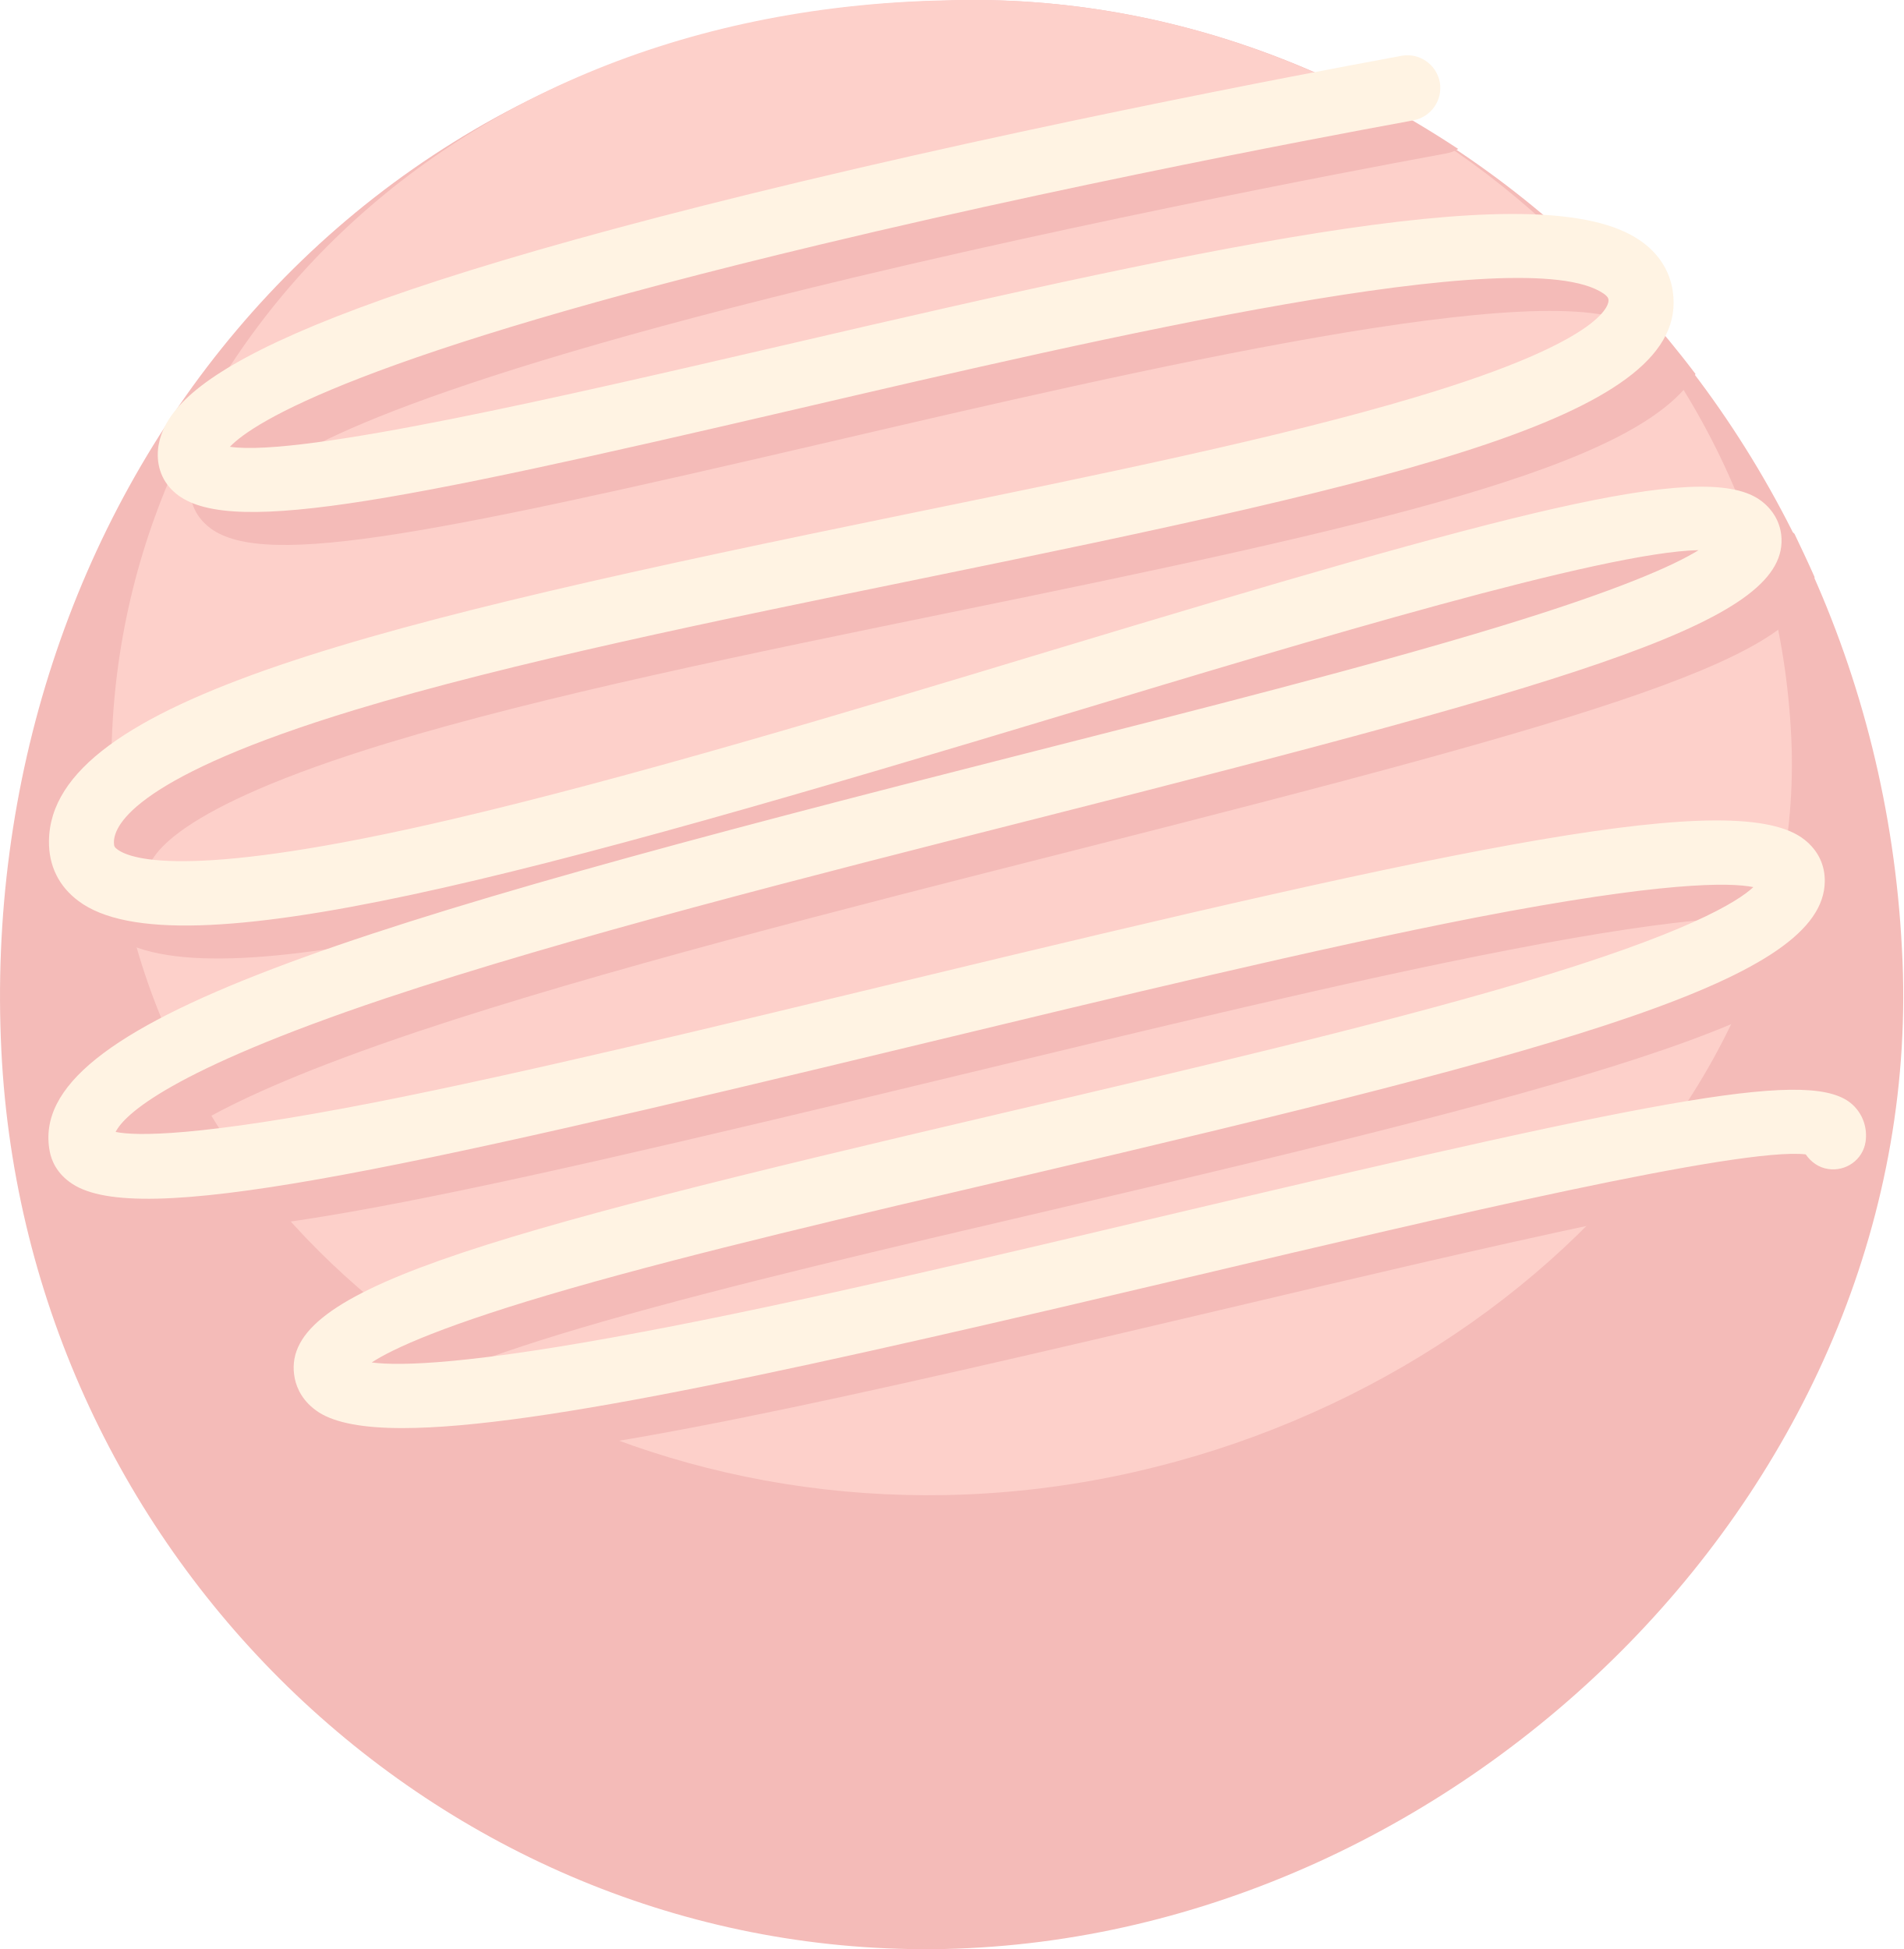
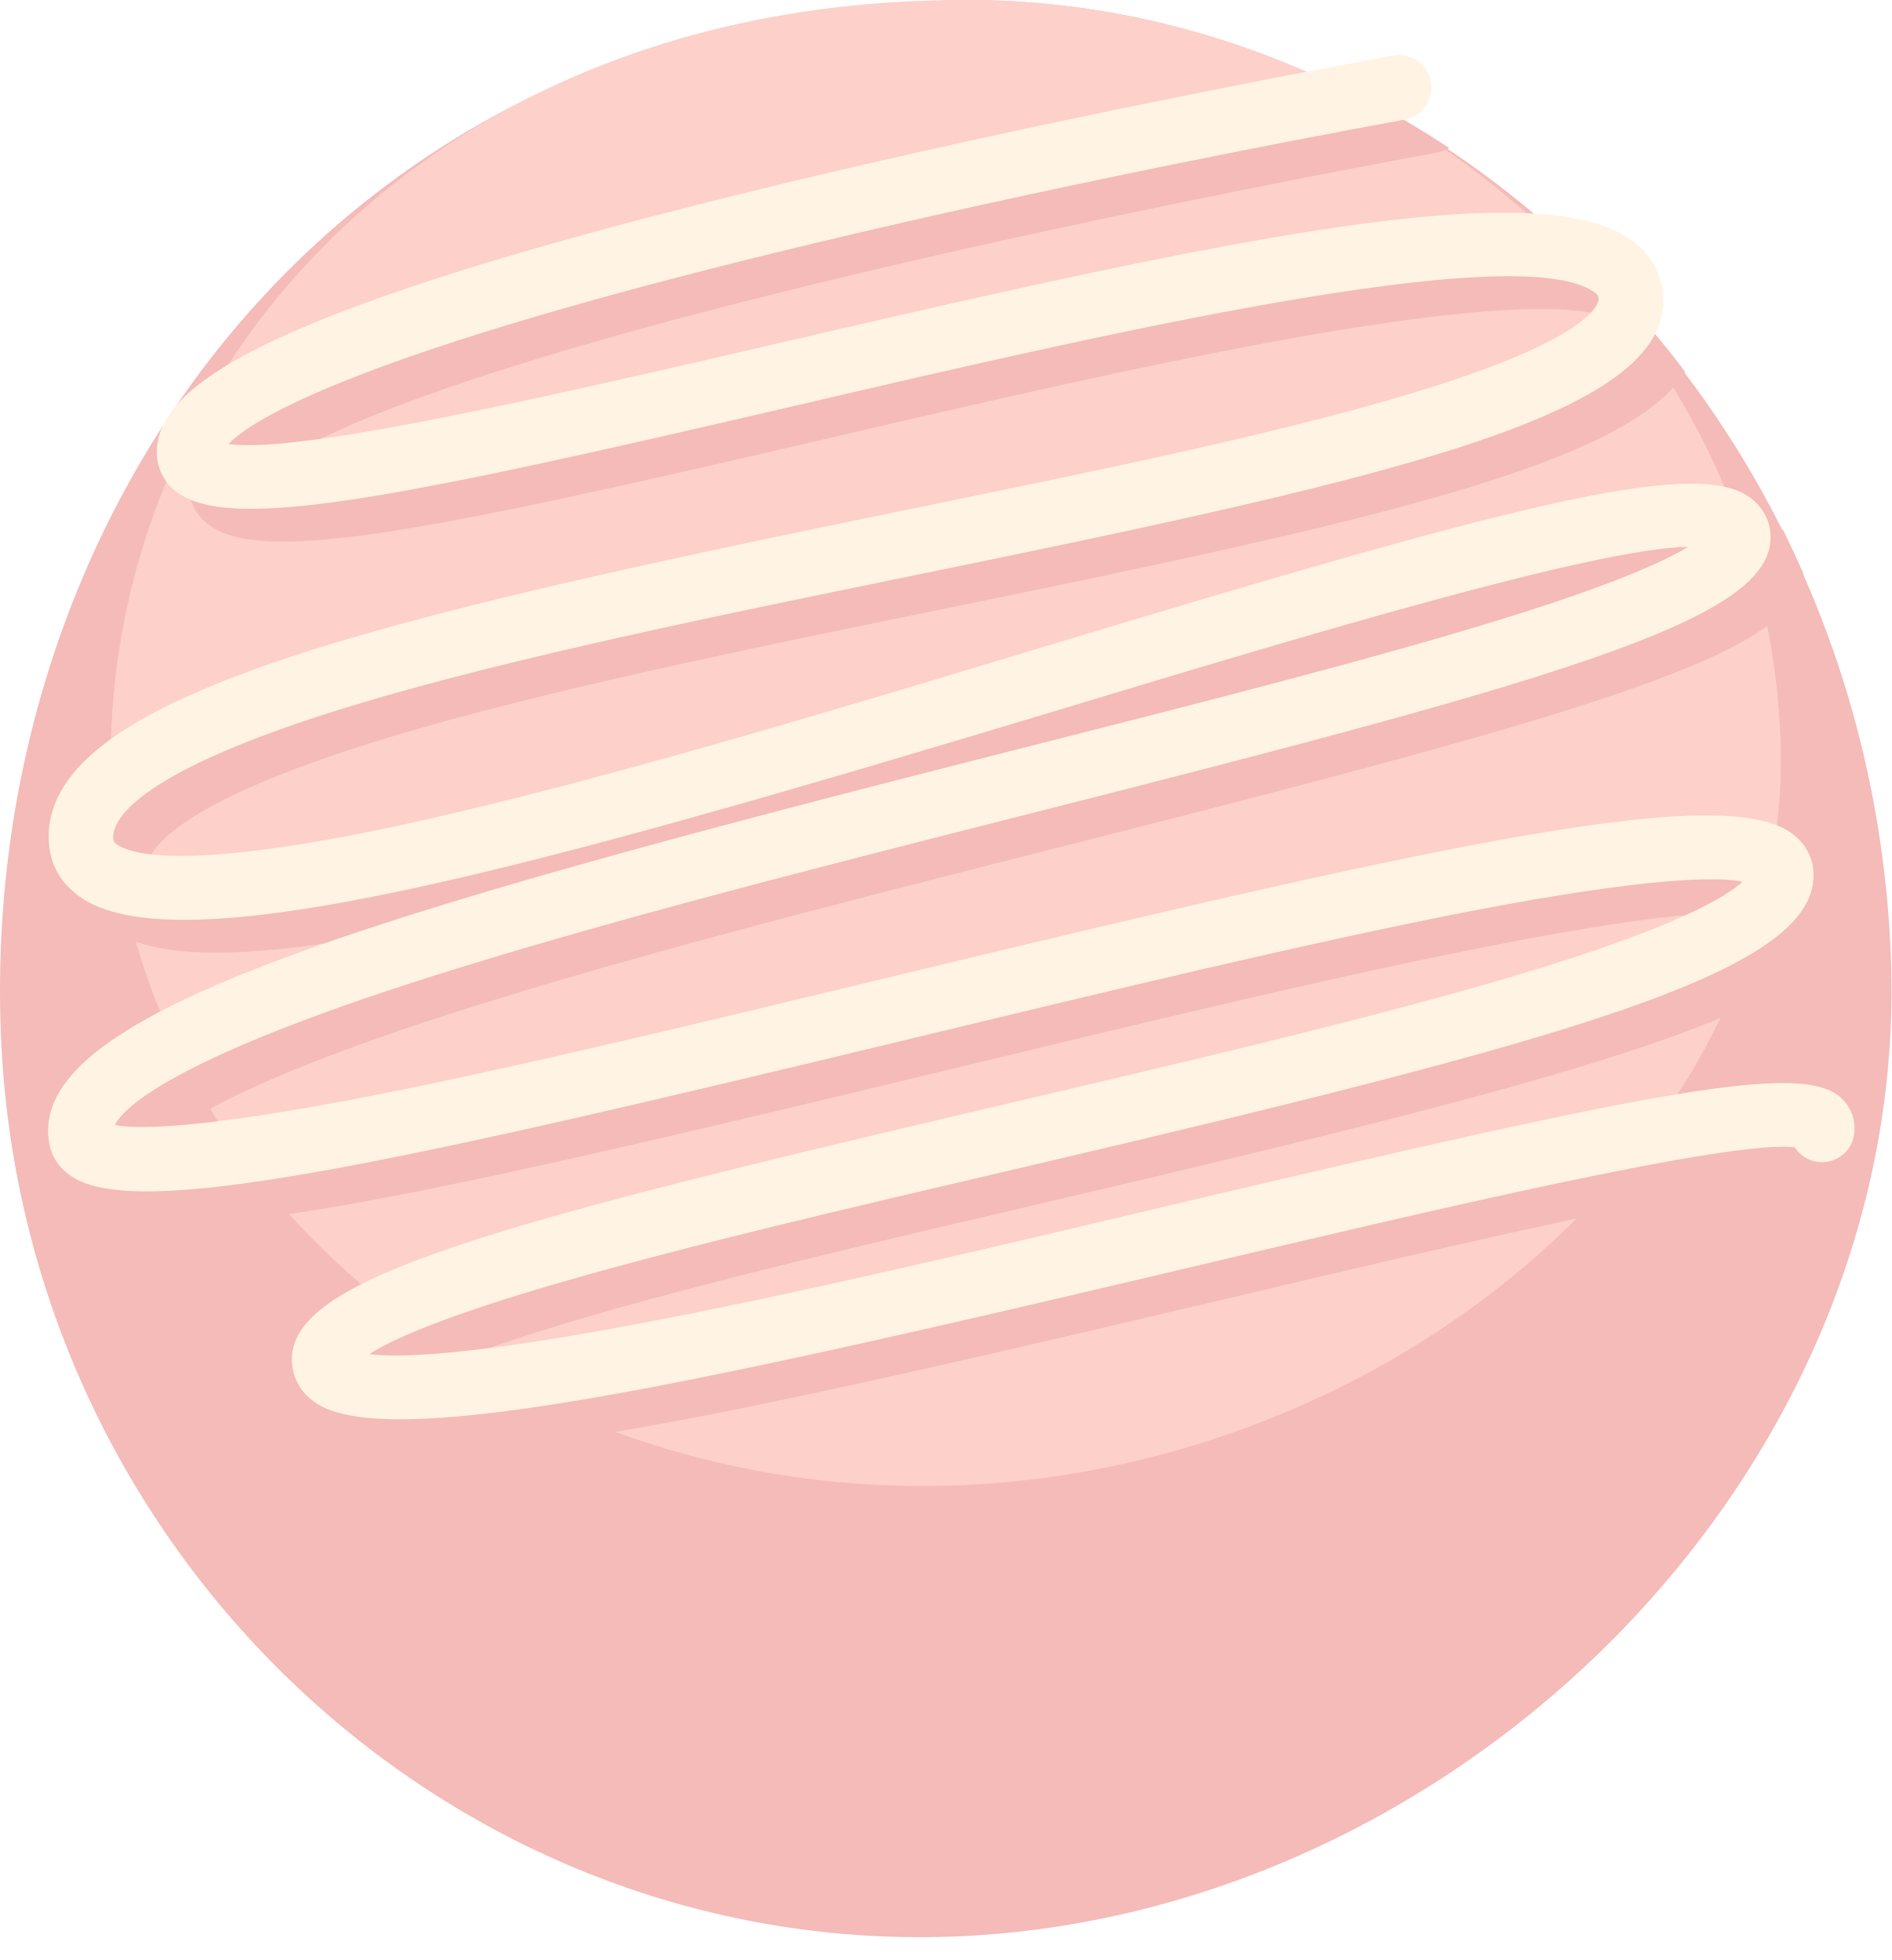
- <svg xmlns="http://www.w3.org/2000/svg" id="_레이어_2" data-name="레이어 2" viewBox="0 0 55.97 57.32">
+ <svg xmlns="http://www.w3.org/2000/svg" id="_레이어_2" data-name="레이어 2" viewBox="0 0 55.97 58">
  <defs>
    <style>
      .cls-1 {
        fill: #fff3e3;
      }

      .cls-2, .cls-3 {
        fill: #f4bbb8;
      }

      .cls-4 {
        fill: #fdd0ca;
      }

      .cls-4, .cls-3 {
        fill-rule: evenodd;
      }
    </style>
  </defs>
  <g id="chocolates_box" data-name="chocolates box">
    <g>
      <path class="cls-3" d="M.04,30.9C-.74,15.14,10.04.43,27.77.02c14.1-.53,27.32,11.5,28.16,27.89.86,15.59-12.9,29.08-28.16,29.41C13.14,57.62.78,45.86.04,30.9Z" />
      <path class="cls-4" d="M3.31,23.71C2.63,11.61,12.14.33,27.8.01c12.45-.41,24.12,8.82,24.86,21.4.76,11.96-11.39,22.31-24.86,22.56-12.92.24-23.83-8.79-24.49-20.27Z" />
      <path class="cls-2" d="M54.06,34.92c.14.22,1.69-1.18,1.38-1.46-1.15-1.06-5.23-.29-19.7,3.14-5.53,1.31-11.25,2.66-15.88,3.54-5.07.96-7.14,1-7.97.9.61-.4,2.13-1.11,5.86-2.18,3.66-1.05,8.31-2.14,13.24-3.29,16.4-3.84,23.6-5.82,23.63-8.67,0-.48-.2-.92-.59-1.23-1.95-1.55-9.96.16-26.51,4.16-5.46,1.32-11.11,2.69-15.47,3.55-5.32,1.05-7.1,1.01-7.68.88.25-.49,1.53-1.78,7.94-3.93,5.33-1.78,12.38-3.57,19.2-5.3,15.81-4.01,21.69-5.72,21.85-8.06-.19-.43-.39-.85-.59-1.27-.02-.02-.04-.04-.07-.05-1.72-1.14-7.36.4-20.77,4.44-6.11,1.84-12.43,3.75-17.64,4.97-7.6,1.78-9.42,1.21-9.86.89-.08-.06-.1-.09-.1-.21,0-.52.71-1.95,7.08-3.89,4.57-1.39,10.69-2.64,16.6-3.85,12.42-2.54,20.2-4.27,21.85-7-1.01-1.34-2.13-2.58-3.32-3.7-4.23-.31-12.03,1.39-22.54,3.83-6.35,1.48-14.15,3.29-16.26,2.98.71-.74,3.82-2.71,17.37-5.95,8.68-2.07,17.34-3.63,17.43-3.65.12-.02.24-.07.34-.13-.79-.52-1.59-1-2.42-1.44-3.01.57-9.47,1.83-15.92,3.38C8.37,10.17,5.9,12.4,5.61,14.08c-.09.51.07,1,.44,1.34,1.43,1.35,6.18.41,18.37-2.43,9.01-2.1,21.35-4.97,23.68-3.39.14.09.15.16.15.19,0,.05.1,1.14-5.67,2.86-3.97,1.18-9.31,2.28-14.97,3.44-15.66,3.21-25.17,5.46-25.22,9.61,0,.73.29,1.34.87,1.77,2.88,2.16,13.43-.79,29.21-5.55,7.05-2.13,15.63-4.71,18.43-4.77-.72.44-2.32,1.16-5.9,2.26-3.8,1.16-8.74,2.41-13.97,3.74C11.04,28.22,1.7,31.02,2.4,34.81c.05.28.21.67.67.97,1.95,1.27,9.08-.28,24.89-4.1,5.77-1.39,11.73-2.84,16.4-3.74,5.5-1.07,7.45-1.03,8.14-.89-.45.43-1.95,1.37-6.89,2.83-4.23,1.25-9.74,2.55-15.08,3.79-15.92,3.73-21.45,5.26-20.92,7.84.06.28.23.69.71.99.49.31,1.31.46,2.45.46,4.02,0,12.02-1.81,23.4-4.5,7.14-1.69,15.95-3.77,17.87-3.55Z" />
      <path class="cls-1" d="M11.83,42c-1.14,0-1.96-.15-2.45-.46-.48-.31-.65-.71-.71-.99-.53-2.58,4.99-4.11,20.92-7.84,5.33-1.25,10.85-2.54,15.08-3.79,4.94-1.46,6.43-2.4,6.89-2.83-.69-.14-2.65-.17-8.14.89-4.67.91-10.64,2.35-16.4,3.74-15.81,3.82-22.94,5.37-24.89,4.1-.46-.3-.62-.69-.67-.97-.7-3.79,8.64-6.6,28.62-11.67,5.23-1.33,10.16-2.58,13.97-3.74,3.58-1.09,5.19-1.82,5.9-2.26-2.79.05-11.38,2.64-18.43,4.77-15.78,4.76-26.33,7.71-29.21,5.55-.58-.43-.88-1.04-.87-1.77.05-4.15,9.56-6.4,25.22-9.61,5.66-1.16,11-2.25,14.97-3.44,5.77-1.72,5.68-2.81,5.67-2.86,0-.04-.02-.1-.15-.19-2.33-1.58-14.67,1.29-23.68,3.39-12.19,2.84-16.93,3.78-18.37,2.43-.37-.34-.52-.83-.44-1.34.29-1.67,2.76-3.91,18.9-7.77,8.78-2.1,17.58-3.68,17.66-3.7.52-.09,1.02.25,1.12.78.09.52-.25,1.02-.78,1.12-.09.02-8.75,1.57-17.43,3.65-13.55,3.24-16.66,5.21-17.37,5.95,2.11.31,9.91-1.51,16.26-2.98,13.39-3.12,22.38-5.01,25.19-3.1.55.37.89.89.98,1.5.55,3.64-7.64,5.5-22.16,8.47-5.91,1.21-12.02,2.46-16.6,3.85-6.38,1.94-7.08,3.36-7.08,3.89,0,.12.02.15.1.21.43.32,2.26.89,9.86-.89,5.21-1.22,11.53-3.12,17.64-4.97,13.41-4.05,19.05-5.58,20.77-4.44.37.25.61.62.66,1.05.28,2.49-5.44,4.17-21.84,8.33-6.82,1.73-13.87,3.52-19.2,5.3-6.41,2.15-7.69,3.44-7.94,3.93.59.12,2.37.16,7.68-.88,4.36-.86,10.01-2.23,15.48-3.55,16.55-4,24.57-5.72,26.51-4.16.39.31.6.74.59,1.23-.04,2.85-7.23,4.83-23.63,8.67-4.93,1.15-9.58,2.24-13.24,3.29-3.73,1.07-5.25,1.78-5.86,2.18.84.11,2.9.06,7.97-.9,4.63-.87,10.35-2.23,15.88-3.54,14.47-3.42,18.55-4.2,19.7-3.14.3.28.44.68.38,1.09-.08.53-.58.88-1.1.8-.28-.04-.51-.21-.66-.43-1.92-.22-10.73,1.86-17.87,3.55-11.38,2.69-19.38,4.5-23.4,4.5Z" />
    </g>
  </g>
</svg>
